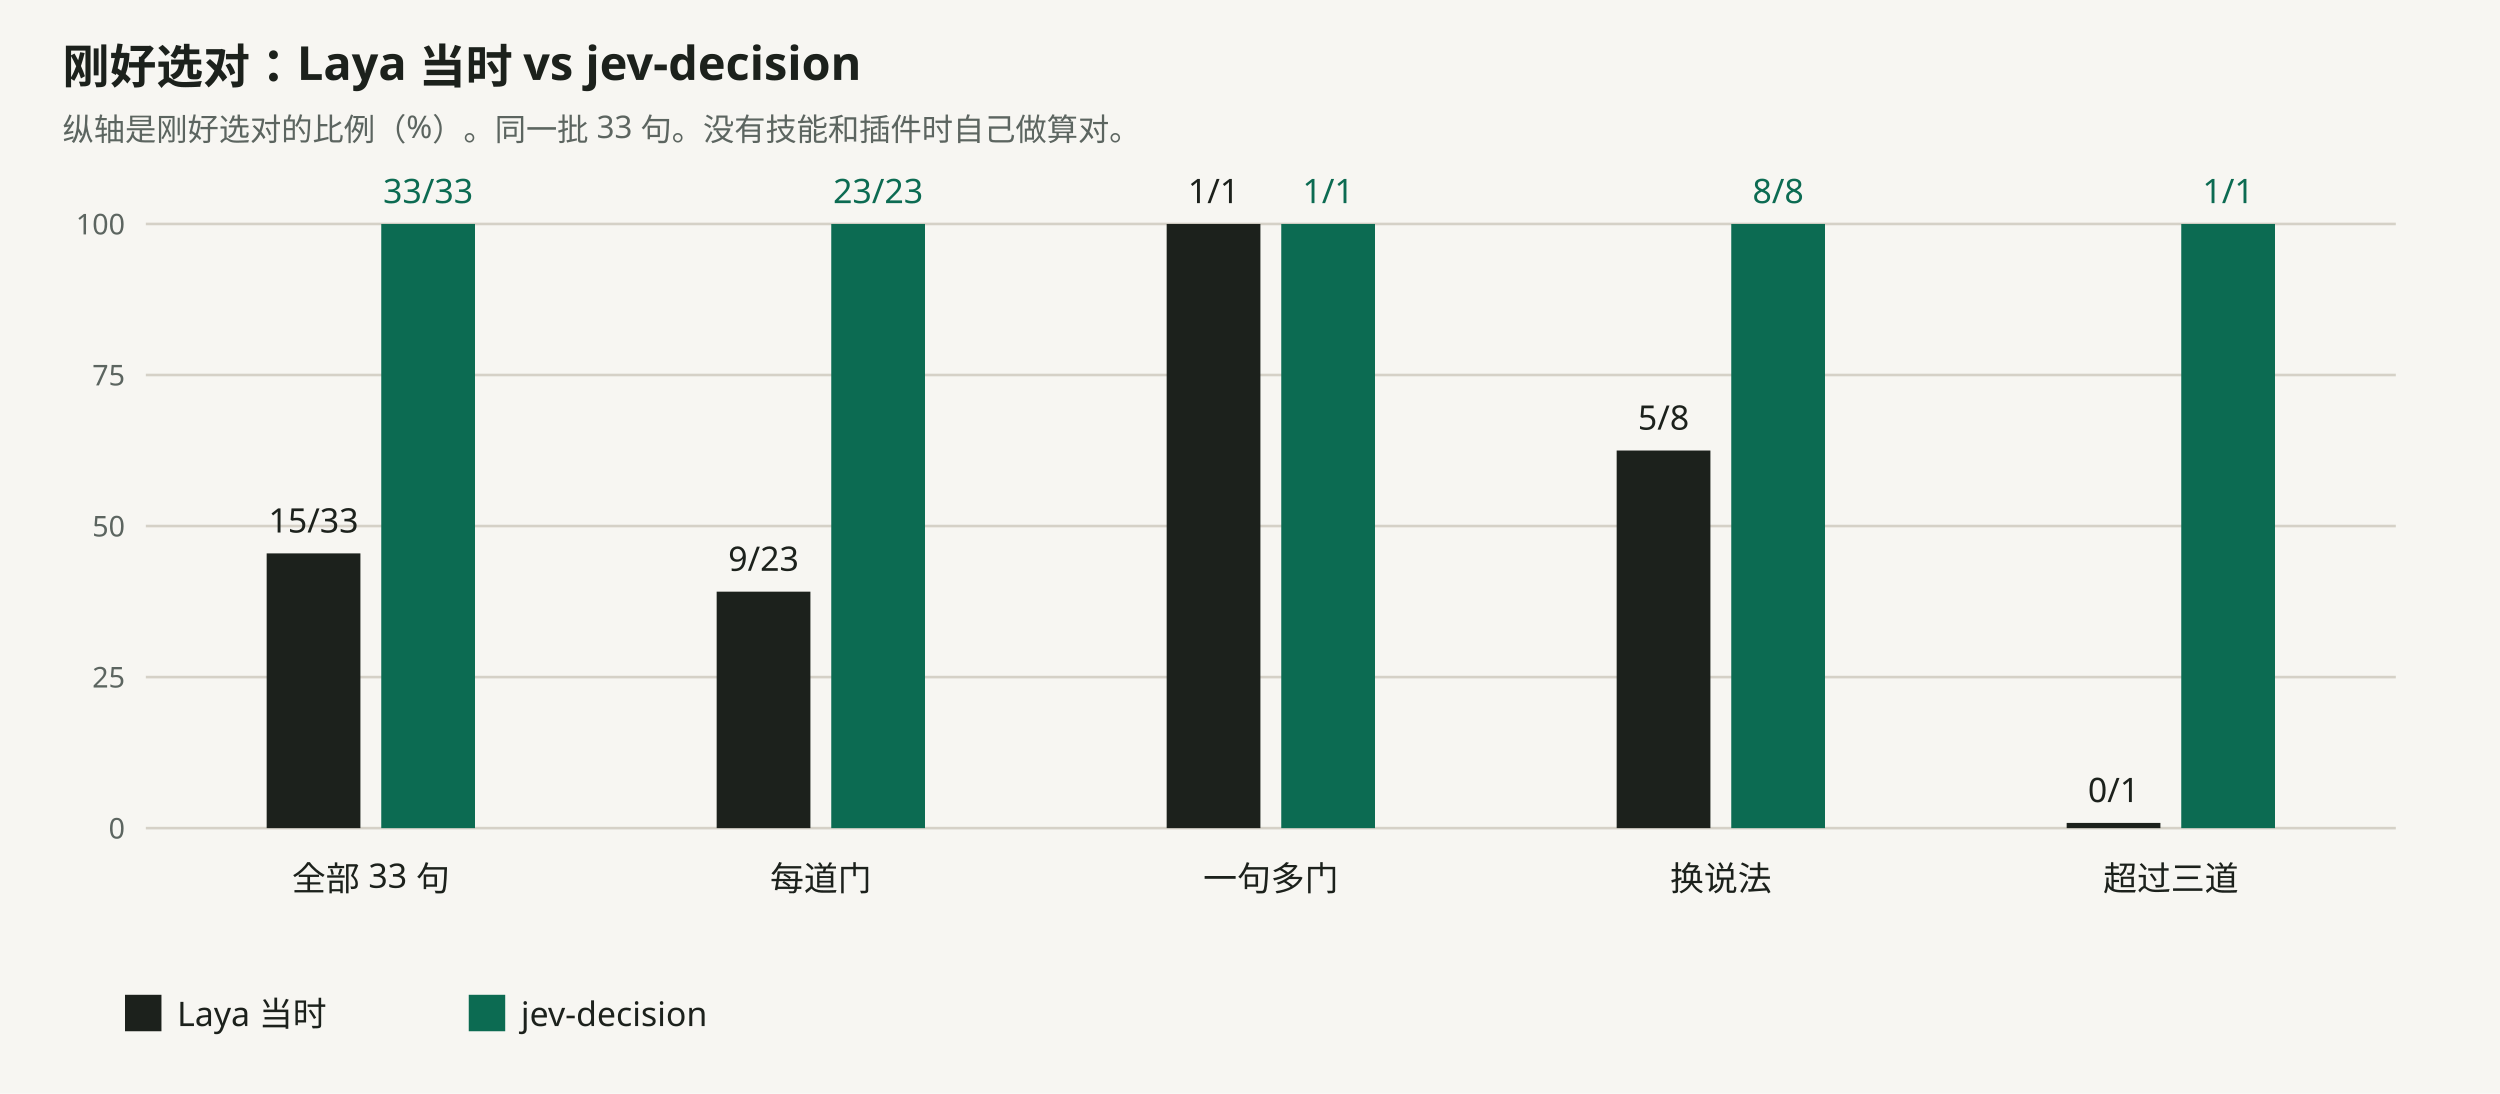
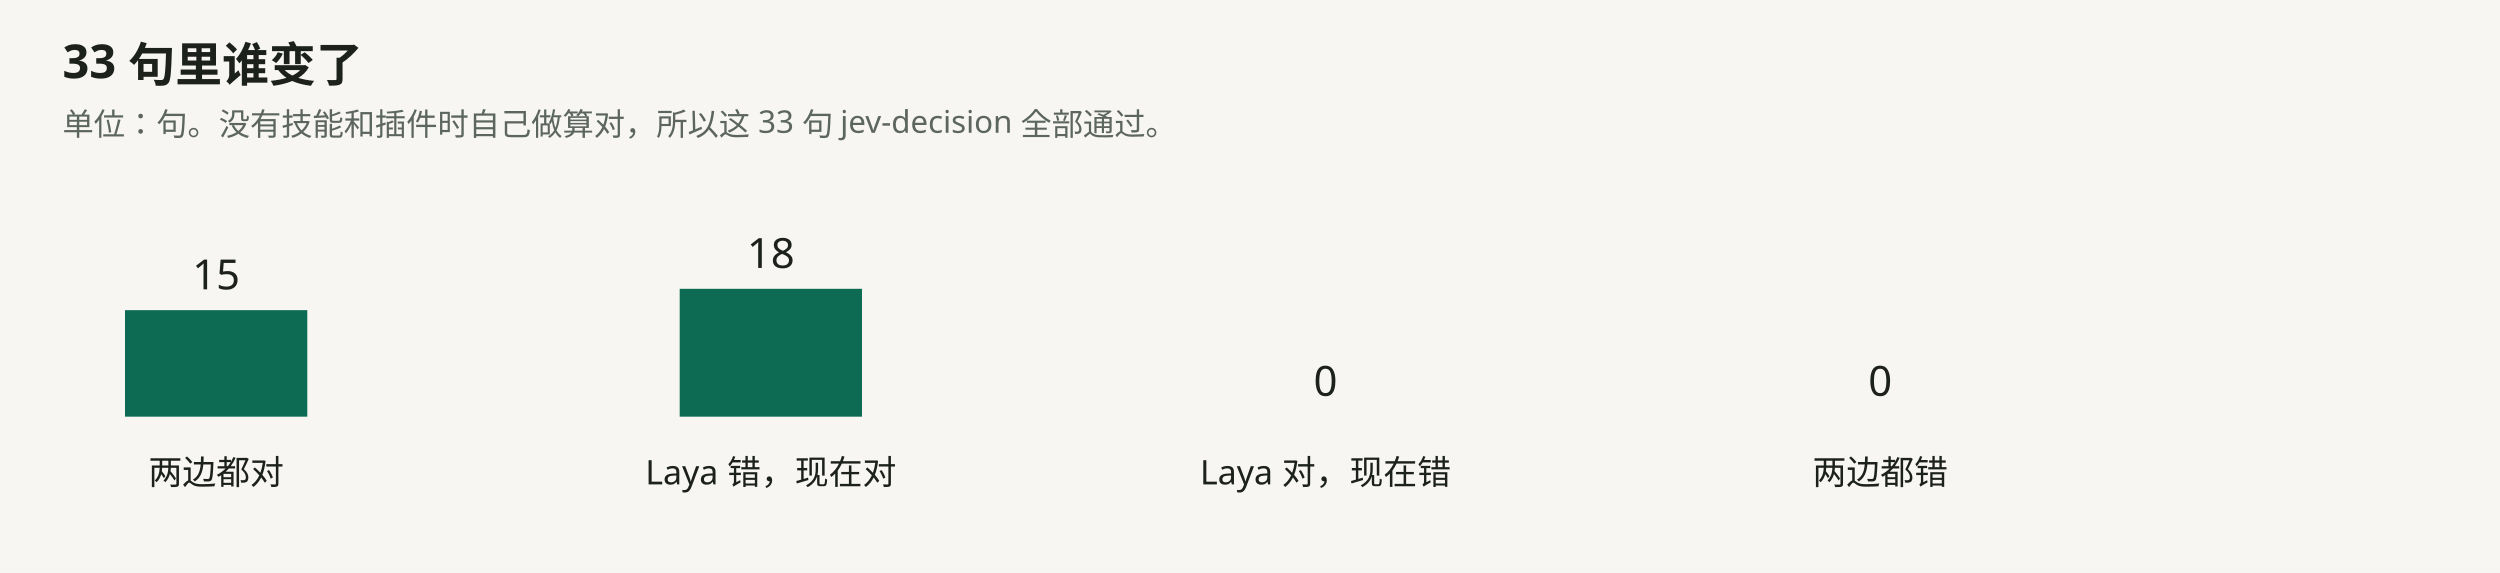
- <svg xmlns="http://www.w3.org/2000/svg" width="960" height="420" viewBox="0 0 960 420">
-   <rect width="960" height="420" fill="#f7f6f2" />
-   <text x="24" y="32" font-family="Noto Sans SC, Segoe UI, sans-serif" font-size="18" font-weight="700" fill="#1c211c">刚好选对：Laya 当时 vs jev-decision</text>
-   <text x="24" y="54" font-family="Noto Sans SC, Segoe UI, sans-serif" font-size="12" fill="#5c6560">纵轴是刚好选对的比例（%）。同一批 33 句。没有技能和插件时自己做算对。</text>
-   <line x1="56" y1="318.0" x2="920" y2="318.0" stroke="#d5d1c7" />
-   <text x="48" y="322.0" text-anchor="end" font-size="11" font-family="Segoe UI, sans-serif" fill="#5c6560">0</text>
-   <line x1="56" y1="260.0" x2="920" y2="260.0" stroke="#d5d1c7" />
-   <text x="48" y="264.0" text-anchor="end" font-size="11" font-family="Segoe UI, sans-serif" fill="#5c6560">25</text>
-   <line x1="56" y1="202.0" x2="920" y2="202.0" stroke="#d5d1c7" />
-   <text x="48" y="206.0" text-anchor="end" font-size="11" font-family="Segoe UI, sans-serif" fill="#5c6560">50</text>
-   <line x1="56" y1="144.0" x2="920" y2="144.0" stroke="#d5d1c7" />
-   <text x="48" y="148.0" text-anchor="end" font-size="11" font-family="Segoe UI, sans-serif" fill="#5c6560">75</text>
-   <line x1="56" y1="86.0" x2="920" y2="86.0" stroke="#d5d1c7" />
-   <text x="48" y="90.0" text-anchor="end" font-size="11" font-family="Segoe UI, sans-serif" fill="#5c6560">100</text>
-   <rect x="102.4" y="212.5" width="36" height="105.5" fill="#1c211c" />
-   <text x="120.4" y="204.5" text-anchor="middle" font-size="13" font-family="Segoe UI, sans-serif" fill="#1c211c">15/33</text>
-   <rect x="146.4" y="86.0" width="36" height="232.0" fill="#0c6b52" />
-   <text x="164.4" y="78.0" text-anchor="middle" font-size="13" font-family="Segoe UI, sans-serif" fill="#0c6b52">33/33</text>
-   <text x="142.4" y="342" text-anchor="middle" font-size="13" font-family="Noto Sans SC, Segoe UI, sans-serif" fill="#1c211c">全部 33 句</text>
-   <rect x="275.2" y="227.2" width="36" height="90.8" fill="#1c211c" />
-   <text x="293.2" y="219.2" text-anchor="middle" font-size="13" font-family="Segoe UI, sans-serif" fill="#1c211c">9/23</text>
-   <rect x="319.2" y="86.0" width="36" height="232.0" fill="#0c6b52" />
-   <text x="337.2" y="78.0" text-anchor="middle" font-size="13" font-family="Segoe UI, sans-serif" fill="#0c6b52">23/23</text>
-   <text x="315.2" y="342" text-anchor="middle" font-size="13" font-family="Noto Sans SC, Segoe UI, sans-serif" fill="#1c211c">每道门</text>
-   <rect x="448.0" y="86.0" width="36" height="232.0" fill="#1c211c" />
-   <text x="466.0" y="78.0" text-anchor="middle" font-size="13" font-family="Segoe UI, sans-serif" fill="#1c211c">1/1</text>
-   <rect x="492.0" y="86.0" width="36" height="232.0" fill="#0c6b52" />
-   <text x="510.0" y="78.0" text-anchor="middle" font-size="13" font-family="Segoe UI, sans-serif" fill="#0c6b52">1/1</text>
-   <text x="488.0" y="342" text-anchor="middle" font-size="13" font-family="Noto Sans SC, Segoe UI, sans-serif" fill="#1c211c">一句多门</text>
-   <rect x="620.8" y="173.0" width="36" height="145.0" fill="#1c211c" />
-   <text x="638.8" y="165.0" text-anchor="middle" font-size="13" font-family="Segoe UI, sans-serif" fill="#1c211c">5/8</text>
-   <rect x="664.8" y="86.0" width="36" height="232.0" fill="#0c6b52" />
-   <text x="682.8" y="78.0" text-anchor="middle" font-size="13" font-family="Segoe UI, sans-serif" fill="#0c6b52">8/8</text>
-   <text x="660.8" y="342" text-anchor="middle" font-size="13" font-family="Noto Sans SC, Segoe UI, sans-serif" fill="#1c211c">换说法</text>
-   <rect x="793.6" y="316.0" width="36" height="2.0" fill="#1c211c" />
-   <text x="811.6" y="308.0" text-anchor="middle" font-size="13" font-family="Segoe UI, sans-serif" fill="#1c211c">0/1</text>
-   <rect x="837.6" y="86.0" width="36" height="232.0" fill="#0c6b52" />
-   <text x="855.6" y="78.0" text-anchor="middle" font-size="13" font-family="Segoe UI, sans-serif" fill="#0c6b52">1/1</text>
-   <text x="833.6" y="342" text-anchor="middle" font-size="13" font-family="Noto Sans SC, Segoe UI, sans-serif" fill="#1c211c">超过三道</text>
-   <rect x="48" y="382" width="14" height="14" fill="#1c211c" />
-   <text x="68" y="394" font-size="13" font-family="Noto Sans SC, Segoe UI, sans-serif" fill="#1c211c">Laya 当时</text>
-   <rect x="180" y="382" width="14" height="14" fill="#0c6b52" />
-   <text x="200" y="394" font-size="13" font-family="Noto Sans SC, Segoe UI, sans-serif" fill="#1c211c">jev-decision</text>
+ <svg xmlns="http://www.w3.org/2000/svg" width="960" height="220" viewBox="0 0 960 220">
+   <rect width="960" height="220" fill="#f7f6f2" />
+   <text x="24" y="30" font-family="Noto Sans SC, Segoe UI, sans-serif" font-size="18" font-weight="700" fill="#1c211c">33 句里谁变了</text>
+   <text x="24" y="52" font-family="Noto Sans SC, Segoe UI, sans-serif" font-size="12" fill="#5c6560">单位：句。没有技能和插件时自己做算对，所以这 33 句 jev-decision 全部通过。</text>
+   <rect x="48.0" y="119.1" width="70" height="40.9" fill="#0c6b52" />
+   <text x="83.0" y="111.1" text-anchor="middle" font-size="16" font-family="Segoe UI, sans-serif" fill="#1c211c">15</text>
+   <text x="83.0" y="186" text-anchor="middle" font-size="13" font-family="Noto Sans SC, Segoe UI, sans-serif" fill="#1c211c">两边都对</text>
+   <rect x="261.0" y="110.9" width="70" height="49.1" fill="#0c6b52" />
+   <text x="296.0" y="102.9" text-anchor="middle" font-size="16" font-family="Segoe UI, sans-serif" fill="#1c211c">18</text>
+   <text x="296.0" y="186" text-anchor="middle" font-size="13" font-family="Noto Sans SC, Segoe UI, sans-serif" fill="#1c211c">Laya 错，现在对</text>
+   <text x="509.0" y="152.0" text-anchor="middle" font-size="16" font-family="Segoe UI, sans-serif" fill="#1c211c">0</text>
+   <text x="509.0" y="186" text-anchor="middle" font-size="13" font-family="Noto Sans SC, Segoe UI, sans-serif" fill="#1c211c">Laya 对，现在错</text>
+   <text x="722.0" y="152.0" text-anchor="middle" font-size="16" font-family="Segoe UI, sans-serif" fill="#1c211c">0</text>
+   <text x="722.0" y="186" text-anchor="middle" font-size="13" font-family="Noto Sans SC, Segoe UI, sans-serif" fill="#1c211c">两边都错</text>
</svg>
